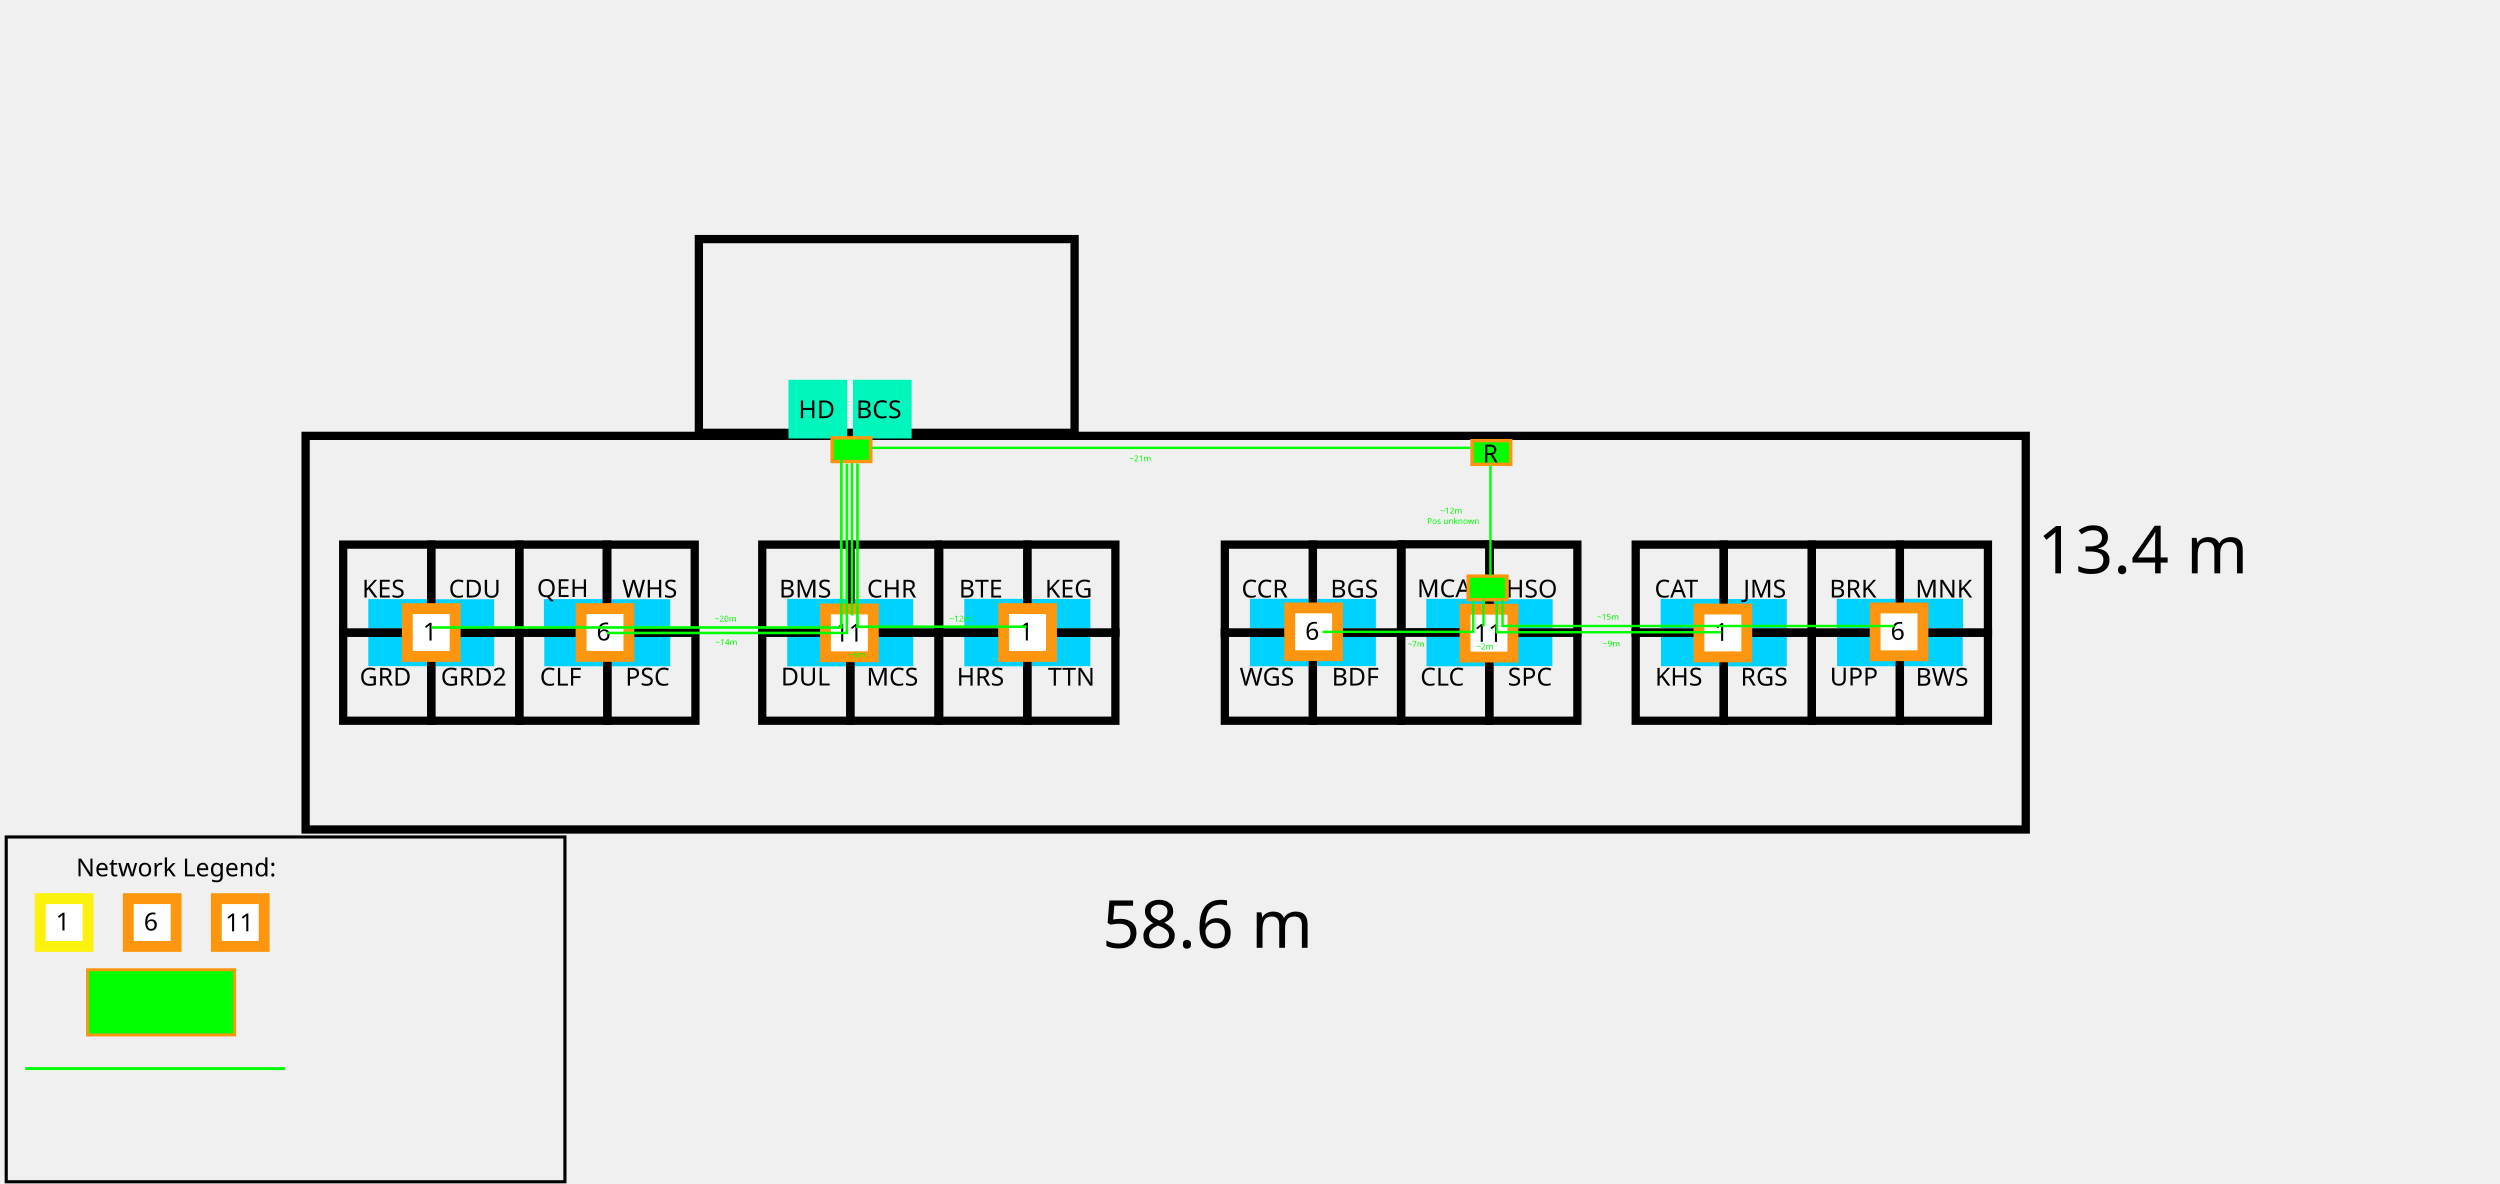
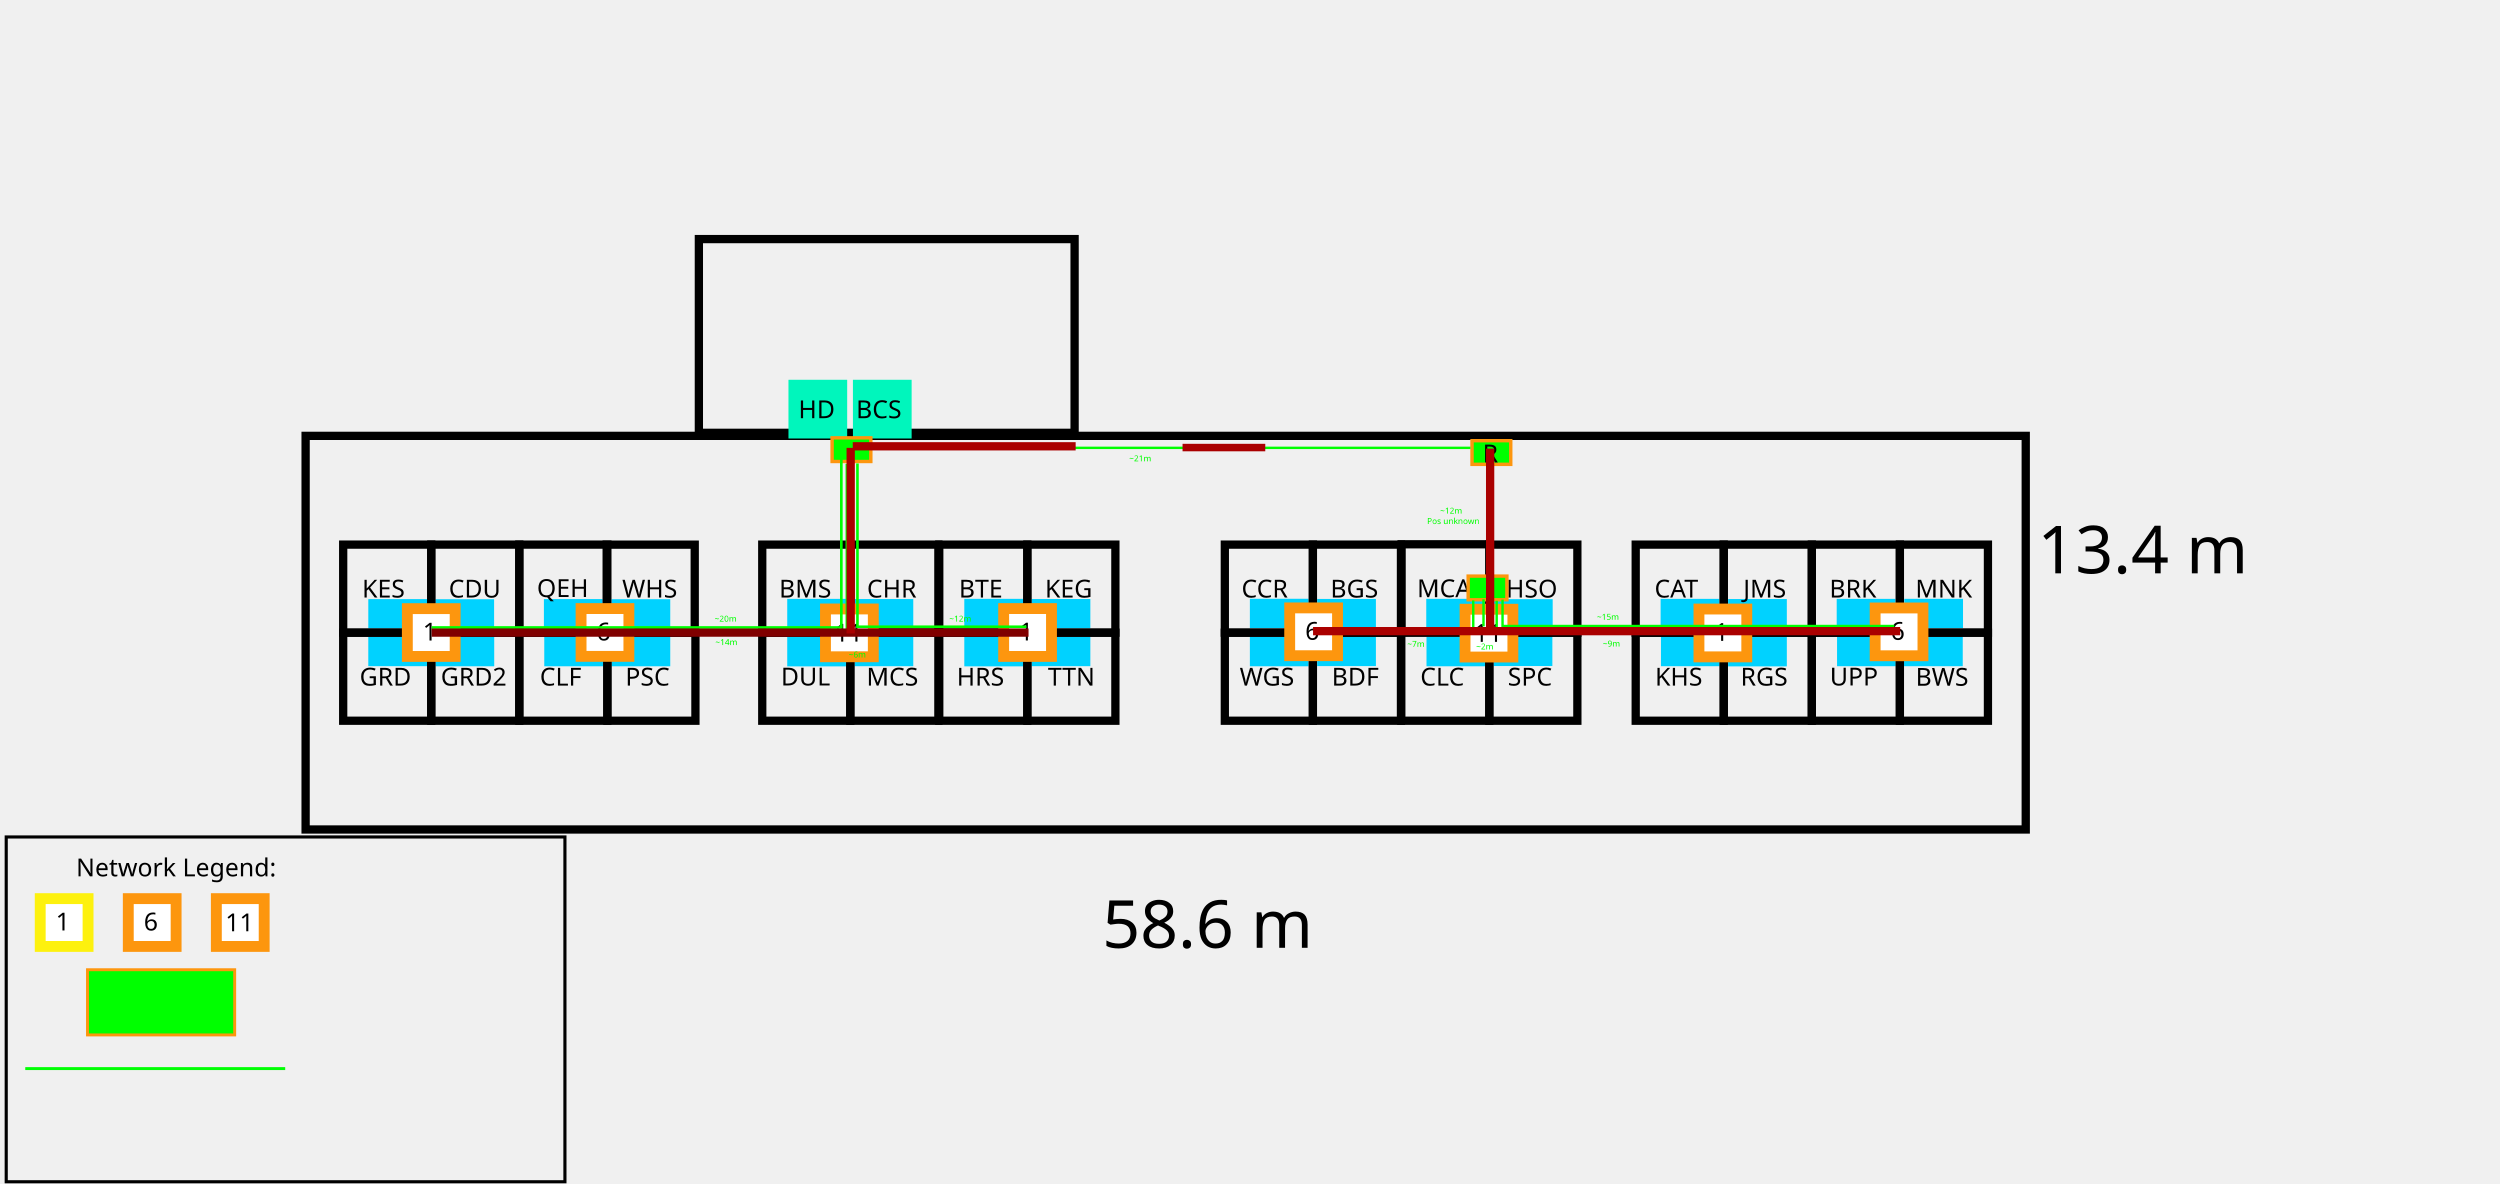
<svg xmlns="http://www.w3.org/2000/svg" width="301.777" height="142.874" id="svg5986" version="1.1">
  <defs id="defs3" />
  <g id="layer1" transform="translate(-91.68062,-328.3211)" style="display:inline">
    <rect style="fill:none;stroke:#000000;stroke-opacity:1" id="rect6027" width="207.638" height="47.516" x="128.571" y="380.934" />
    <rect y="357.181" x="176.042" height="23.386" width="45.354" id="rect5056" style="fill:none;stroke:#000000;stroke-opacity:1" />
    <rect y="374.165" x="186.857" height="7.087" width="7.087" id="rect5566" style="fill:#00f6bc;fill-opacity:1;stroke:none" />
    <text id="text5568" y="378.799" x="188.058" style="font-size:3px;font-style:normal;font-weight:normal;line-height:125%;letter-spacing:0px;word-spacing:0px;fill:#000000;fill-opacity:1;stroke:none;font-family:Sans" xml:space="preserve">
      <tspan y="378.799" x="188.058" id="tspan5570">HD</tspan>
    </text>
    <rect style="fill:#00f6bc;fill-opacity:1;stroke:none" id="rect5632" width="7.087" height="7.087" x="194.638" y="374.165" />
    <text id="text5634" y="378.799" x="195.019" style="font-size:3px;font-style:normal;font-weight:normal;line-height:125%;letter-spacing:0px;word-spacing:0px;fill:#000000;fill-opacity:1;stroke:none;font-family:Sans" xml:space="preserve">
      <tspan y="378.799" x="195.019" id="tspan5636">BCS</tspan>
    </text>
    <text id="text7021" y="397.531" x="337.623" style="font-size:3px;font-style:normal;font-weight:normal;line-height:125%;letter-spacing:0px;word-spacing:0px;fill:#000000;fill-opacity:1;stroke:none;font-family:Sans" xml:space="preserve">
      <tspan y="397.531" x="337.623" id="tspan7023" style="font-size:8px">13.4 m</tspan>
    </text>
    <text xml:space="preserve" style="font-size:3px;font-style:normal;font-weight:normal;line-height:125%;letter-spacing:0px;word-spacing:0px;fill:#000000;fill-opacity:1;stroke:none;font-family:Sans" x="224.739" y="442.735" id="text7025">
      <tspan style="font-size:8px" id="tspan7027" x="224.739" y="442.735">58.6 m</tspan>
    </text>
    <rect y="400.641" x="136.139" height="3.543" width="7.087" id="rect5678" style="fill:#00d2ff;fill-opacity:1;fill-rule:nonzero;stroke:none;display:inline" />
    <rect y="400.656" x="144.237" height="3.543" width="7.087" id="rect5678-7" style="fill:#00d2ff;fill-opacity:1;fill-rule:nonzero;stroke:none;display:inline" />
    <rect y="400.652" x="165.5" height="3.543" width="7.087" id="rect5678-8" style="fill:#00d2ff;fill-opacity:1;fill-rule:nonzero;stroke:none;display:inline" />
    <rect y="400.637" x="157.336" height="3.543" width="7.087" id="rect5678-4" style="fill:#00d2ff;fill-opacity:1;fill-rule:nonzero;stroke:none;display:inline" />
    <rect y="405.205" x="165.5" height="3.543" width="7.087" id="rect5678-19" style="fill:#00d2ff;fill-opacity:1;fill-rule:nonzero;stroke:none;display:inline" />
    <rect y="405.205" x="157.38" height="3.543" width="7.087" id="rect5678-77" style="fill:#00d2ff;fill-opacity:1;fill-rule:nonzero;stroke:none;display:inline" />
    <rect y="400.611" x="186.708" height="3.543" width="7.087" id="rect5678-5" style="fill:#00d2ff;fill-opacity:1;fill-rule:nonzero;stroke:none;display:inline" />
    <rect y="400.632" x="194.835" height="3.543" width="7.087" id="rect5678-18" style="fill:#00d2ff;fill-opacity:1;fill-rule:nonzero;stroke:none;display:inline" />
    <rect y="405.196" x="194.835" height="3.543" width="7.087" id="rect5678-10" style="fill:#00d2ff;fill-opacity:1;fill-rule:nonzero;stroke:none;display:inline" />
    <rect y="405.217" x="186.708" height="3.543" width="7.087" id="rect5678-0" style="fill:#00d2ff;fill-opacity:1;fill-rule:nonzero;stroke:none;display:inline" />
    <rect y="405.176" x="271.98" height="3.543" width="7.087" id="rect5678-6" style="fill:#00d2ff;fill-opacity:1;fill-rule:nonzero;stroke:none;display:inline" />
    <g id="g6934">
      <rect style="fill:#00d2ff;fill-opacity:1;fill-rule:nonzero;stroke:none;display:inline" id="rect5678-87" width="7.087" height="3.543" x="272.019" y="400.646" />
      <rect style="fill:#00d2ff;fill-opacity:1;fill-rule:nonzero;stroke:none;display:inline" id="rect5678-49" width="7.087" height="3.543" x="263.846" y="400.607" />
      <rect style="fill:#00d2ff;fill-opacity:1;fill-rule:nonzero;stroke:none;display:inline" id="rect5678-96" width="7.087" height="3.543" x="263.875" y="405.205" />
    </g>
    <rect y="400.632" x="300.283" height="3.543" width="7.087" id="rect5678-55" style="fill:#00d2ff;fill-opacity:1;fill-rule:nonzero;stroke:none;display:inline" />
    <rect y="400.611" x="292.135" height="3.543" width="7.087" id="rect5678-00" style="fill:#00d2ff;fill-opacity:1;fill-rule:nonzero;stroke:none;display:inline" />
    <rect y="405.217" x="300.283" height="3.543" width="7.087" id="rect5678-193" style="fill:#00d2ff;fill-opacity:1;fill-rule:nonzero;stroke:none;display:inline" />
    <rect y="405.196" x="292.176" height="3.543" width="7.087" id="rect5678-3" style="fill:#00d2ff;fill-opacity:1;fill-rule:nonzero;stroke:none;display:inline" />
    <rect y="400.607" x="321.551" height="3.543" width="7.087" id="rect5678-50" style="fill:#00d2ff;fill-opacity:1;fill-rule:nonzero;stroke:none;display:inline" />
    <rect y="405.196" x="321.518" height="3.543" width="7.087" id="rect5678-66" style="fill:#00d2ff;fill-opacity:1;fill-rule:nonzero;stroke:none;display:inline" />
    <rect y="400.611" x="313.391" height="3.543" width="7.087" id="rect5678-007" style="fill:#00d2ff;fill-opacity:1;fill-rule:nonzero;stroke:none;display:inline" />
    <rect y="405.196" x="313.433" height="3.543" width="7.087" id="rect5678-99" style="fill:#00d2ff;fill-opacity:1;fill-rule:nonzero;stroke:none;display:inline" />
    <rect y="76.872" x="44.456" height="3.543" width="7.087" id="rect5678-1" style="fill:#00d2ff;fill-opacity:1;fill-rule:nonzero;stroke:none;display:inline" transform="translate(91.68062,328.3211)" />
    <rect y="76.884" x="52.57" height="3.543" width="7.087" id="rect5678-9" style="fill:#00d2ff;fill-opacity:1;fill-rule:nonzero;stroke:none;display:inline" transform="translate(91.68062,328.3211)" />
    <rect y="400.608" x="208.082" height="3.543" width="7.087" id="rect5678-5-9" style="fill:#00d2ff;fill-opacity:1;fill-rule:nonzero;stroke:none;display:inline" />
    <rect y="400.629" x="216.21" height="3.543" width="7.087" id="rect5678-18-4" style="fill:#00d2ff;fill-opacity:1;fill-rule:nonzero;stroke:none;display:inline" />
    <rect y="405.193" x="216.21" height="3.543" width="7.087" id="rect5678-10-8" style="fill:#00d2ff;fill-opacity:1;fill-rule:nonzero;stroke:none;display:inline" />
    <rect y="405.214" x="208.082" height="3.543" width="7.087" id="rect5678-0-8" style="fill:#00d2ff;fill-opacity:1;fill-rule:nonzero;stroke:none;display:inline" />
  </g>
  <g id="layer3" style="display:none">
    <rect transform="translate(-91.68062,-328.3211)" style="fill:#0000ff;fill-opacity:1;stroke:none" id="rect6645" width="7.087" height="1.063" x="176.125" y="404.16" />
    <text transform="translate(-91.68062,-328.3211)" xml:space="preserve" style="font-size:3px;font-style:normal;font-weight:normal;line-height:125%;letter-spacing:0px;word-spacing:0px;fill:#0000ff;fill-opacity:1;stroke:none;font-family:Sans" x="177.155" y="403.087" id="text6969">
      <tspan id="tspan6971" x="177.155" y="403.087">2m</tspan>
    </text>
    <text transform="translate(-91.68062,-328.3211)" xml:space="preserve" style="font-size:3px;font-style:normal;font-weight:normal;line-height:125%;letter-spacing:0px;word-spacing:0px;fill:#0000ff;fill-opacity:1;stroke:none;font-family:Sans" x="156.7" y="387.934" id="text6985">
      <tspan id="tspan6987" x="156.7" y="387.934">3.4m</tspan>
    </text>
    <text transform="translate(-91.68062,-328.3211)" id="text6997" y="423.29" x="156.195" style="font-size:3px;font-style:normal;font-weight:normal;line-height:125%;letter-spacing:0px;word-spacing:0px;fill:#0000ff;fill-opacity:1;stroke:none;font-family:Sans" xml:space="preserve">
      <tspan y="423.29" x="156.195" id="tspan6999">3.4m</tspan>
    </text>
    <rect transform="translate(-91.68062,-328.3211)" y="381.363" x="153.835" height="12.208" width="1.063" id="rect6879" style="fill:#0000ff;fill-opacity:1;fill-rule:nonzero;stroke:none" />
    <rect transform="translate(-91.68062,-328.3211)" style="fill:#0000ff;fill-opacity:1;fill-rule:nonzero;stroke:none" id="rect6881" width="1.063" height="12.208" x="153.835" y="415.821" />
    <rect transform="translate(-91.68062,-328.3211)" style="fill:#0000ff;fill-opacity:1;fill-rule:nonzero;stroke:none" id="rect6851" width="3.543" height="1.063" x="129.064" y="404.16" />
    <text transform="translate(-91.68062,-328.3211)" id="text6981" y="406.117" x="119.829" style="font-size:3px;font-style:normal;font-weight:normal;line-height:125%;letter-spacing:0px;word-spacing:0px;fill:#0000ff;fill-opacity:1;stroke:none;font-family:Sans" xml:space="preserve">
      <tspan y="406.117" x="119.829" id="tspan6983">0.5m</tspan>
    </text>
    <rect transform="translate(-91.68062,-328.3211)" y="415.947" x="204.421" height="12.208" width="1.063" id="rect6959" style="fill:#0000ff;fill-opacity:1;fill-rule:nonzero;stroke:none" />
    <text transform="translate(-91.68062,-328.3211)" xml:space="preserve" style="font-size:3px;font-style:normal;font-weight:normal;line-height:125%;letter-spacing:0px;word-spacing:0px;fill:#0000ff;fill-opacity:1;stroke:none;font-family:Sans" x="207.713" y="421.522" id="text6993">
      <tspan id="tspan6995" x="207.713" y="421.522">3.4m</tspan>
    </text>
    <rect transform="translate(-91.68062,-328.3211)" style="fill:#0000ff;fill-opacity:1;fill-rule:nonzero;stroke:none" id="rect6957" width="1.063" height="12.208" x="204.421" y="381.489" />
    <text transform="translate(-91.68062,-328.3211)" id="text6989" y="388.692" x="208.723" style="font-size:3px;font-style:normal;font-weight:normal;line-height:125%;letter-spacing:0px;word-spacing:0px;fill:#0000ff;fill-opacity:1;stroke:none;font-family:Sans" xml:space="preserve">
      <tspan y="388.692" x="208.723" id="tspan6991">3.4m</tspan>
    </text>
    <text transform="translate(-91.68062,-328.3211)" id="text7013" y="421.522" x="264.281" style="font-size:3px;font-style:normal;font-weight:normal;line-height:125%;letter-spacing:0px;word-spacing:0px;fill:#0000ff;fill-opacity:1;stroke:none;font-family:Sans" xml:space="preserve">
      <tspan y="421.522" x="264.281" id="tspan7015">3.4m</tspan>
    </text>
    <rect transform="translate(-91.68062,-328.3211)" y="415.821" x="260.295" height="12.208" width="1.063" id="rect6963" style="fill:#0000ff;fill-opacity:1;fill-rule:nonzero;stroke:none" />
    <text transform="translate(-91.68062,-328.3211)" xml:space="preserve" style="font-size:3px;font-style:normal;font-weight:normal;line-height:125%;letter-spacing:0px;word-spacing:0px;fill:#0000ff;fill-opacity:1;stroke:none;font-family:Sans" x="262.261" y="388.439" id="text7001">
      <tspan id="tspan7003" x="262.261" y="388.439">3.4m</tspan>
    </text>
    <rect transform="translate(-91.68062,-328.3211)" style="fill:#0000ff;fill-opacity:1;fill-rule:nonzero;stroke:none" id="rect6961" width="1.063" height="12.208" x="260.295" y="381.363" />
    <text transform="translate(-91.68062,-328.3211)" id="text6973" y="402.582" x="283.474" style="font-size:3px;font-style:normal;font-weight:normal;line-height:125%;letter-spacing:0px;word-spacing:0px;fill:#0000ff;fill-opacity:1;stroke:none;font-family:Sans" xml:space="preserve">
      <tspan y="402.582" x="283.474" id="tspan6975">2m</tspan>
    </text>
    <rect transform="translate(-91.68062,-328.3211)" y="404.16" x="282.585" height="1.063" width="7.087" id="rect6713" style="fill:#0000ff;fill-opacity:1;stroke:none" />
    <text transform="translate(-91.68062,-328.3211)" xml:space="preserve" style="font-size:3px;font-style:normal;font-weight:normal;line-height:125%;letter-spacing:0px;word-spacing:0px;fill:#0000ff;fill-opacity:1;stroke:none;font-family:Sans" x="313.526" y="422.027" id="text7009">
      <tspan id="tspan7011" x="313.526" y="422.027">3.4m</tspan>
    </text>
    <rect transform="translate(-91.68062,-328.3211)" style="fill:#0000ff;fill-opacity:1;fill-rule:nonzero;stroke:none" id="rect6967" width="1.063" height="12.208" x="309.855" y="415.821" />
    <rect transform="translate(-91.68062,-328.3211)" y="381.363" x="309.855" height="12.208" width="1.063" id="rect6965" style="fill:#0000ff;fill-opacity:1;fill-rule:nonzero;stroke:none" />
    <text transform="translate(-91.68062,-328.3211)" id="text7005" y="387.934" x="313.021" style="font-size:3px;font-style:normal;font-weight:normal;line-height:125%;letter-spacing:0px;word-spacing:0px;fill:#0000ff;fill-opacity:1;stroke:none;font-family:Sans" xml:space="preserve">
      <tspan y="387.934" x="313.021" id="tspan7007">3.4m</tspan>
    </text>
    <rect transform="translate(-91.68062,-328.3211)" y="404.16" x="332.146" height="1.063" width="3.543" id="rect6906" style="fill:#0000ff;fill-opacity:1;fill-rule:nonzero;stroke:none" />
    <text transform="translate(-91.68062,-328.3211)" xml:space="preserve" style="font-size:3px;font-style:normal;font-weight:normal;line-height:125%;letter-spacing:0px;word-spacing:0px;fill:#0000ff;fill-opacity:1;stroke:none;font-family:Sans" x="338.022" y="405.865" id="text6977">
      <tspan id="tspan6979" x="338.022" y="405.865">0.5m</tspan>
    </text>
  </g>
  <g id="layer2" style="display:inline">
    <rect transform="translate(-91.68062,-328.3211)" y="394.067" x="164.912" height="10.63" width="10.63" id="rect6707" style="fill:none;stroke:#000000;stroke-width:0.999;stroke-linecap:butt;stroke-miterlimit:4;stroke-opacity:1;stroke-dasharray:none" />
    <rect style="fill:none;stroke:#000000;stroke-width:0.999;stroke-linecap:butt;stroke-miterlimit:4;stroke-opacity:1;stroke-dasharray:none" id="rect6641" width="10.63" height="10.63" x="154.366" y="394.062" transform="translate(-91.68062,-328.3211)" />
    <rect transform="translate(-91.68062,-328.3211)" style="fill:none;stroke:#000000;stroke-width:0.999;stroke-linecap:butt;stroke-miterlimit:4;stroke-opacity:1;stroke-dasharray:none" id="rect6635" width="10.63" height="10.63" x="164.996" y="404.691" />
    <rect transform="translate(-91.68062,-328.3211)" y="404.691" x="154.366" height="10.63" width="10.63" id="rect6633" style="fill:none;stroke:#000000;stroke-width:0.999;stroke-linecap:butt;stroke-miterlimit:4;stroke-opacity:1;stroke-dasharray:none" />
    <text xml:space="preserve" style="font-size:3px;font-style:normal;font-weight:normal;line-height:125%;letter-spacing:0px;word-spacing:0px;fill:#000000;fill-opacity:1;stroke:none;font-family:Sans" x="64.806" y="72.065" id="text6739">
      <tspan id="tspan6741" x="64.806" y="72.065">QEH</tspan>
    </text>
    <text xml:space="preserve" style="font-size:3px;font-style:normal;font-weight:normal;line-height:125%;letter-spacing:0px;word-spacing:0px;fill:#000000;fill-opacity:1;stroke:none;font-family:Sans" x="65.159" y="82.759" id="text6755">
      <tspan id="tspan6757" x="65.159" y="82.759">CLF</tspan>
    </text>
    <text xml:space="preserve" style="font-size:3px;font-style:normal;font-weight:normal;line-height:125%;letter-spacing:0px;word-spacing:0px;fill:#000000;fill-opacity:1;stroke:none;font-family:Sans" x="75.486" y="82.759" id="text6759">
      <tspan id="tspan6761" x="75.486" y="82.759">PSC</tspan>
    </text>
    <text xml:space="preserve" style="font-size:3px;font-style:normal;font-weight:normal;line-height:125%;letter-spacing:0px;word-spacing:0px;fill:#000000;fill-opacity:1;stroke:none;font-family:Sans" x="75.107" y="72.134" id="text6795">
      <tspan id="tspan6797" x="75.107" y="72.134">WHS</tspan>
    </text>
    <rect transform="translate(-91.68062,-328.3211)" style="fill:none;stroke:#000000;stroke-width:0.999;stroke-linecap:butt;stroke-miterlimit:4;stroke-opacity:1;stroke-dasharray:none" id="rect6639" width="10.63" height="10.63" x="143.736" y="394.062" />
    <rect transform="translate(-91.68062,-328.3211)" y="404.691" x="143.736" height="10.63" width="10.63" id="rect6631" style="fill:none;stroke:#000000;stroke-width:0.999;stroke-linecap:butt;stroke-miterlimit:4;stroke-opacity:1;stroke-dasharray:none" />
    <text xml:space="preserve" style="font-size:3px;font-style:normal;font-weight:normal;line-height:125%;letter-spacing:0px;word-spacing:0px;fill:#000000;fill-opacity:1;stroke:none;font-family:Sans" x="53.202" y="82.759" id="text6751">
      <tspan id="tspan6753" x="53.202" y="82.759">GRD2</tspan>
    </text>
    <text xml:space="preserve" style="font-size:3px;font-style:normal;font-weight:normal;line-height:125%;letter-spacing:0px;word-spacing:0px;fill:#000000;fill-opacity:1;stroke:none;font-family:Sans" x="54.166" y="72.129" id="text6735">
      <tspan id="tspan6737" x="54.166" y="72.129">CDU</tspan>
    </text>
    <rect transform="translate(-91.68062,-328.3211)" y="394.062" x="133.107" height="10.63" width="10.63" id="rect6637" style="fill:none;stroke:#000000;stroke-width:0.999;stroke-linecap:butt;stroke-miterlimit:4;stroke-opacity:1;stroke-dasharray:none" />
    <text xml:space="preserve" style="font-size:3px;font-style:normal;font-weight:normal;line-height:125%;letter-spacing:0px;word-spacing:0px;fill:#000000;fill-opacity:1;stroke:none;font-family:Sans" x="43.408" y="82.759" id="text6747">
      <tspan id="tspan6749" x="43.408" y="82.759">GRD</tspan>
    </text>
    <rect transform="translate(-91.68062,-328.3211)" style="fill:none;stroke:#000000;stroke-width:0.999;stroke-linecap:butt;stroke-miterlimit:4;stroke-opacity:1;stroke-dasharray:none" id="rect6629" width="10.63" height="10.63" x="133.107" y="404.691" />
    <text xml:space="preserve" style="font-size:8px;font-style:normal;font-weight:normal;line-height:125%;letter-spacing:0px;word-spacing:0px;fill:#000000;fill-opacity:1;stroke:none;font-family:Sans" x="43.705" y="72.129" id="text6731">
      <tspan id="tspan6733" x="43.705" y="72.129" style="font-size:3px">KES</tspan>
    </text>
    <rect y="65.741" x="102.642" height="10.63" width="10.63" id="rect6657" style="fill:none;stroke:#000000;stroke-width:0.999;stroke-linecap:butt;stroke-miterlimit:4;stroke-opacity:1;stroke-dasharray:none" />
    <rect style="fill:none;stroke:#000000;stroke-width:0.999;stroke-linecap:butt;stroke-miterlimit:4;stroke-opacity:1;stroke-dasharray:none" id="rect6655" width="10.63" height="10.63" x="92.012" y="65.741" />
    <rect style="fill:none;stroke:#000000;stroke-width:0.999;stroke-linecap:butt;stroke-miterlimit:4;stroke-opacity:1;stroke-dasharray:none" id="rect6649" width="10.63" height="10.63" x="102.642" y="76.37" />
    <rect y="76.37" x="92.012" height="10.63" width="10.63" id="rect6647" style="fill:none;stroke:#000000;stroke-width:0.999;stroke-linecap:butt;stroke-miterlimit:4;stroke-opacity:1;stroke-dasharray:none" />
    <text xml:space="preserve" style="font-size:3px;font-style:normal;font-weight:normal;line-height:125%;letter-spacing:0px;word-spacing:0px;fill:#000000;fill-opacity:1;stroke:none;font-family:Sans" x="94.042" y="72.129" id="text6763">
      <tspan id="tspan6765" x="94.042" y="72.129">BMS</tspan>
    </text>
    <text xml:space="preserve" style="font-size:3px;font-style:normal;font-weight:normal;line-height:125%;letter-spacing:0px;word-spacing:0px;fill:#000000;fill-opacity:1;stroke:none;font-family:Sans" x="104.65" y="72.129" id="text6767">
      <tspan id="tspan6769" x="104.65" y="72.129">CHR</tspan>
    </text>
    <text xml:space="preserve" style="font-size:3px;font-style:normal;font-weight:normal;line-height:125%;letter-spacing:0px;word-spacing:0px;fill:#000000;fill-opacity:1;stroke:none;font-family:Sans" x="94.263" y="82.741" id="text6775">
      <tspan id="tspan6777" x="94.263" y="82.741">DUL</tspan>
    </text>
    <text xml:space="preserve" style="font-size:3px;font-style:normal;font-weight:normal;line-height:125%;letter-spacing:0px;word-spacing:0px;fill:#000000;fill-opacity:1;stroke:none;font-family:Sans" x="104.588" y="82.759" id="text6779">
      <tspan id="tspan6781" x="104.588" y="82.759">MCS</tspan>
    </text>
    <rect style="fill:none;stroke:#000000;stroke-width:0.999;stroke-linecap:butt;stroke-miterlimit:4;stroke-opacity:1;stroke-dasharray:none" id="rect6699" width="10.63" height="10.63" x="169.185" y="65.701" />
    <rect style="fill:none;stroke:#000000;stroke-width:0.999;stroke-linecap:butt;stroke-miterlimit:4;stroke-opacity:1;stroke-dasharray:none" id="rect6701" width="10.63" height="10.63" x="169.146" y="76.37" />
    <rect y="76.37" x="179.775" height="10.63" width="10.63" id="rect6703" style="fill:none;stroke:#000000;stroke-width:0.999;stroke-linecap:butt;stroke-miterlimit:4;stroke-opacity:1;stroke-dasharray:none" />
    <rect style="fill:none;stroke:#000000;stroke-width:0.999;stroke-linecap:butt;stroke-miterlimit:4;stroke-opacity:1;stroke-dasharray:none" id="rect6711" width="10.63" height="10.63" x="179.775" y="65.741" />
    <text xml:space="preserve" style="font-size:3px;font-style:normal;font-weight:normal;line-height:125%;letter-spacing:0px;word-spacing:0px;fill:#000000;fill-opacity:1;stroke:none;font-family:Sans" x="181.785" y="72.13" id="text6803">
      <tspan id="tspan6805" x="181.785" y="72.13">HSO</tspan>
    </text>
    <text xml:space="preserve" style="font-size:3px;font-style:normal;font-weight:normal;line-height:125%;letter-spacing:0px;word-spacing:0px;fill:#000000;fill-opacity:1;stroke:none;font-family:Sans" x="171.051" y="72.089" id="text6807">
      <tspan id="tspan6809" x="171.051" y="72.089">MCA</tspan>
    </text>
    <text xml:space="preserve" style="font-size:3px;font-style:normal;font-weight:normal;line-height:125%;letter-spacing:0px;word-spacing:0px;fill:#000000;fill-opacity:1;stroke:none;font-family:Sans" x="171.443" y="82.759" id="text6811">
      <tspan id="tspan6813" x="171.443" y="82.759">CLC</tspan>
    </text>
    <text xml:space="preserve" style="font-size:3px;font-style:normal;font-weight:normal;line-height:125%;letter-spacing:0px;word-spacing:0px;fill:#000000;fill-opacity:1;stroke:none;font-family:Sans" x="181.995" y="82.759" id="text6815">
      <tspan id="tspan6817" x="181.995" y="82.759">SPC</tspan>
    </text>
    <rect style="fill:none;stroke:#000000;stroke-width:0.999;stroke-linecap:butt;stroke-miterlimit:4;stroke-opacity:1;stroke-dasharray:none" id="rect6715" width="10.63" height="10.63" x="197.447" y="76.37" />
    <rect y="76.37" x="208.076" height="10.63" width="10.63" id="rect6717" style="fill:none;stroke:#000000;stroke-width:0.999;stroke-linecap:butt;stroke-miterlimit:4;stroke-opacity:1;stroke-dasharray:none" />
    <rect y="76.37" x="218.706" height="10.63" width="10.63" id="rect6719" style="fill:none;stroke:#000000;stroke-width:0.999;stroke-linecap:butt;stroke-miterlimit:4;stroke-opacity:1;stroke-dasharray:none" />
    <rect style="fill:none;stroke:#000000;stroke-width:0.999;stroke-linecap:butt;stroke-miterlimit:4;stroke-opacity:1;stroke-dasharray:none" id="rect6721" width="10.63" height="10.63" x="229.336" y="76.37" />
    <rect y="65.741" x="197.447" height="10.63" width="10.63" id="rect6723" style="fill:none;stroke:#000000;stroke-width:0.999;stroke-linecap:butt;stroke-miterlimit:4;stroke-opacity:1;stroke-dasharray:none" />
    <rect style="fill:none;stroke:#000000;stroke-width:0.999;stroke-linecap:butt;stroke-miterlimit:4;stroke-opacity:1;stroke-dasharray:none" id="rect6725" width="10.63" height="10.63" x="208.076" y="65.741" />
    <rect style="fill:none;stroke:#000000;stroke-width:0.999;stroke-linecap:butt;stroke-miterlimit:4;stroke-opacity:1;stroke-dasharray:none" id="rect6727" width="10.63" height="10.63" x="218.706" y="65.741" />
    <rect y="65.741" x="229.336" height="10.63" width="10.63" id="rect6729" style="fill:none;stroke:#000000;stroke-width:0.999;stroke-linecap:butt;stroke-miterlimit:4;stroke-opacity:1;stroke-dasharray:none" />
    <text xml:space="preserve" style="font-size:3px;font-style:normal;font-weight:normal;line-height:125%;letter-spacing:0px;word-spacing:0px;fill:#000000;fill-opacity:1;stroke:none;font-family:Sans" x="199.715" y="72.129" id="text6819">
      <tspan id="tspan6821" x="199.715" y="72.129">CAT</tspan>
    </text>
    <text xml:space="preserve" style="font-size:3px;font-style:normal;font-weight:normal;line-height:125%;letter-spacing:0px;word-spacing:0px;fill:#000000;fill-opacity:1;stroke:none;font-family:Sans" x="210.428" y="72.129" id="text6823">
      <tspan id="tspan6825" x="210.428" y="72.129">JMS</tspan>
    </text>
    <text xml:space="preserve" style="font-size:3px;font-style:normal;font-weight:normal;line-height:125%;letter-spacing:0px;word-spacing:0px;fill:#000000;fill-opacity:1;stroke:none;font-family:Sans" x="220.828" y="72.129" id="text6827">
      <tspan id="tspan6829" x="220.828" y="72.129">BRK</tspan>
    </text>
    <text xml:space="preserve" style="font-size:3px;font-style:normal;font-weight:normal;line-height:125%;letter-spacing:0px;word-spacing:0px;fill:#000000;fill-opacity:1;stroke:none;font-family:Sans" x="231.207" y="72.129" id="text6831">
      <tspan id="tspan6833" x="231.207" y="72.129">MNK</tspan>
    </text>
    <text xml:space="preserve" style="font-size:3px;font-style:normal;font-weight:normal;line-height:125%;letter-spacing:0px;word-spacing:0px;fill:#000000;fill-opacity:1;stroke:none;font-family:Sans" x="199.779" y="82.759" id="text6835">
      <tspan id="tspan6837" x="199.779" y="82.759">KHS</tspan>
    </text>
    <text xml:space="preserve" style="font-size:3px;font-style:normal;font-weight:normal;line-height:125%;letter-spacing:0px;word-spacing:0px;fill:#000000;fill-opacity:1;stroke:none;font-family:Sans" x="210.101" y="82.759" id="text6839">
      <tspan id="tspan6841" x="210.101" y="82.759">RGS</tspan>
    </text>
    <text xml:space="preserve" style="font-size:3px;font-style:normal;font-weight:normal;line-height:125%;letter-spacing:0px;word-spacing:0px;fill:#000000;fill-opacity:1;stroke:none;font-family:Sans" x="220.882" y="82.741" id="text6843">
      <tspan id="tspan6845" x="220.882" y="82.741">UPP</tspan>
    </text>
    <text xml:space="preserve" style="font-size:3px;font-style:normal;font-weight:normal;line-height:125%;letter-spacing:0px;word-spacing:0px;fill:#000000;fill-opacity:1;stroke:none;font-family:Sans" x="231.233" y="82.776" id="text6847">
      <tspan id="tspan6849" x="231.233" y="82.776">BWS</tspan>
    </text>
    <rect y="65.741" x="124.009" height="10.63" width="10.63" id="rect6657-1" style="fill:none;stroke:#000000;stroke-width:0.999;stroke-linecap:butt;stroke-miterlimit:4;stroke-opacity:1;stroke-dasharray:none;display:inline" />
    <rect style="fill:none;stroke:#000000;stroke-width:0.999;stroke-linecap:butt;stroke-miterlimit:4;stroke-opacity:1;stroke-dasharray:none;display:inline" id="rect6655-7" width="10.63" height="10.63" x="113.379" y="65.741" />
    <rect style="fill:none;stroke:#000000;stroke-width:0.999;stroke-linecap:butt;stroke-miterlimit:4;stroke-opacity:1;stroke-dasharray:none;display:inline" id="rect6649-4" width="10.63" height="10.63" x="124.009" y="76.37" />
    <rect y="76.37" x="113.379" height="10.63" width="10.63" id="rect6647-0" style="fill:none;stroke:#000000;stroke-width:0.999;stroke-linecap:butt;stroke-miterlimit:4;stroke-opacity:1;stroke-dasharray:none;display:inline" />
    <g id="g6928" transform="translate(1.104854,0.1128823)">
      <rect style="fill:#00d2ff;fill-opacity:1;fill-rule:nonzero;stroke:none;display:inline" id="rect5678-5-9-2" width="7.087" height="3.543" x="149.768" y="72.166" />
      <rect style="fill:#00d2ff;fill-opacity:1;fill-rule:nonzero;stroke:none;display:inline" id="rect5678-18-4-4" width="7.087" height="3.543" x="157.895" y="72.186" />
      <rect style="fill:#00d2ff;fill-opacity:1;fill-rule:nonzero;stroke:none;display:inline" id="rect5678-10-8-5" width="7.087" height="3.543" x="157.895" y="76.75" />
      <rect style="fill:#00d2ff;fill-opacity:1;fill-rule:nonzero;stroke:none;display:inline" id="rect5678-0-8-5" width="7.087" height="3.543" x="149.768" y="76.771" />
    </g>
    <rect y="65.741" x="158.48" height="10.63" width="10.63" id="rect6657-1-7" style="fill:none;stroke:#000000;stroke-width:0.999;stroke-linecap:butt;stroke-miterlimit:4;stroke-opacity:1;stroke-dasharray:none;display:inline" />
    <rect style="fill:none;stroke:#000000;stroke-width:0.999;stroke-linecap:butt;stroke-miterlimit:4;stroke-opacity:1;stroke-dasharray:none;display:inline" id="rect6655-7-1" width="10.63" height="10.63" x="147.85" y="65.741" />
    <rect style="fill:none;stroke:#000000;stroke-width:0.999;stroke-linecap:butt;stroke-miterlimit:4;stroke-opacity:1;stroke-dasharray:none;display:inline" id="rect6649-4-1" width="10.63" height="10.63" x="158.48" y="76.37" />
    <rect y="76.37" x="147.85" height="10.63" width="10.63" id="rect6647-0-5" style="fill:none;stroke:#000000;stroke-width:0.999;stroke-linecap:butt;stroke-miterlimit:4;stroke-opacity:1;stroke-dasharray:none;display:inline" />
    <text xml:space="preserve" style="font-size:3px;font-style:normal;font-weight:normal;line-height:125%;letter-spacing:0px;word-spacing:0px;fill:#000000;fill-opacity:1;stroke:none;display:inline;font-family:Sans" x="115.745" y="72.129" id="text6767-2">
      <tspan id="tspan6769-7" x="115.745" y="72.129">BTE</tspan>
    </text>
    <text xml:space="preserve" style="font-size:3px;font-style:normal;font-weight:normal;line-height:125%;letter-spacing:0px;word-spacing:0px;fill:#000000;fill-opacity:1;stroke:none;display:inline;font-family:Sans" x="126.137" y="72.129" id="text6767-6">
      <tspan id="tspan6769-1" x="126.137" y="72.129">KEG</tspan>
    </text>
    <text xml:space="preserve" style="font-size:3px;font-style:normal;font-weight:normal;line-height:125%;letter-spacing:0px;word-spacing:0px;fill:#000000;fill-opacity:1;stroke:none;display:inline;font-family:Sans" x="115.484" y="82.759" id="text6767-4">
      <tspan id="tspan6769-2" x="115.484" y="82.759">HRS</tspan>
    </text>
    <text xml:space="preserve" style="font-size:3px;font-style:normal;font-weight:normal;line-height:125%;letter-spacing:0px;word-spacing:0px;fill:#000000;fill-opacity:1;stroke:none;display:inline;font-family:Sans" x="126.494" y="82.759" id="text6767-3">
      <tspan id="tspan6769-22" x="126.494" y="82.759">TTN</tspan>
    </text>
    <text xml:space="preserve" style="font-size:3px;font-style:normal;font-weight:normal;line-height:125%;letter-spacing:0px;word-spacing:0px;fill:#000000;fill-opacity:1;stroke:none;display:inline;font-family:Sans" x="149.858" y="72.129" id="text6767-1">
      <tspan id="tspan6769-6" x="149.858" y="72.129">CCR</tspan>
    </text>
    <text xml:space="preserve" style="font-size:3px;font-style:normal;font-weight:normal;line-height:125%;letter-spacing:0px;word-spacing:0px;fill:#000000;fill-opacity:1;stroke:none;display:inline;font-family:Sans" x="160.595" y="72.129" id="text6767-8">
      <tspan id="tspan6769-5" x="160.595" y="72.129">BGS</tspan>
    </text>
    <text xml:space="preserve" style="font-size:3px;font-style:normal;font-weight:normal;line-height:125%;letter-spacing:0px;word-spacing:0px;fill:#000000;fill-opacity:1;stroke:none;display:inline;font-family:Sans" x="149.644" y="82.759" id="text6767-7">
      <tspan id="tspan6769-61" x="149.644" y="82.759">WGS</tspan>
    </text>
    <text xml:space="preserve" style="font-size:3px;font-style:normal;font-weight:normal;line-height:125%;letter-spacing:0px;word-spacing:0px;fill:#000000;fill-opacity:1;stroke:none;display:inline;font-family:Sans" x="160.751" y="82.759" id="text6767-89">
      <tspan id="tspan6769-27" x="160.751" y="82.759">BDF</tspan>
    </text>
    <rect style="fill:#ffffff;fill-opacity:1;stroke:#fd960e;stroke-width:1.313;stroke-linecap:round;stroke-linejoin:miter;stroke-miterlimit:4;stroke-opacity:1;stroke-dasharray:none;stroke-dashoffset:0;display:inline" id="rect3975-0-5-0" width="5.773" height="5.773" x="205.082" y="73.518" />
    <text xml:space="preserve" style="font-size:3px;font-style:normal;font-weight:normal;line-height:125%;letter-spacing:0px;word-spacing:0px;fill:#000000;fill-opacity:1;stroke:none;display:inline;font-family:Sans" x="206.947" y="77.365" id="text3993-7-0-8">
      <tspan id="tspan3995-3-4-7" x="206.947" y="77.365">1</tspan>
    </text>
    <rect style="fill:#ffffff;fill-opacity:1;stroke:#fd960e;stroke-width:1.313;stroke-linecap:round;stroke-linejoin:miter;stroke-miterlimit:4;stroke-opacity:1;stroke-dasharray:none;stroke-dashoffset:0;display:inline" id="rect3975-6-0" width="5.773" height="5.773" x="226.349" y="73.387" />
    <text xml:space="preserve" style="font-size:3px;font-style:normal;font-weight:normal;line-height:125%;letter-spacing:0px;word-spacing:0px;fill:#000000;fill-opacity:1;stroke:none;display:inline;font-family:Sans" x="228.213" y="77.233" id="text3993-2-0">
      <tspan id="tspan3995-4-2" x="228.213" y="77.233">6</tspan>
    </text>
  </g>
  <g id="layer4" style="display:inline">
    <rect style="fill:#00ff00;stroke:#fd960e;stroke-width:0.413;stroke-linecap:round;stroke-linejoin:miter;stroke-miterlimit:4;stroke-opacity:1;stroke-dasharray:none;stroke-dashoffset:0;display:inline" id="rect4239" width="4.674" height="2.853" x="177.689" y="53.196" />
    <rect style="fill:#ffffff;fill-opacity:1;stroke:#fd960e;stroke-width:1.313;stroke-linecap:round;stroke-linejoin:miter;stroke-miterlimit:4;stroke-opacity:1;stroke-dasharray:none;stroke-dashoffset:0;display:inline" id="rect3975-6" width="5.773" height="5.773" x="155.68" y="73.378" />
    <text xml:space="preserve" style="font-size:3px;font-style:normal;font-weight:normal;line-height:125%;letter-spacing:0px;word-spacing:0px;fill:#000000;fill-opacity:1;stroke:none;display:inline;font-family:Sans" x="157.544" y="77.225" id="text3993-2">
      <tspan id="tspan3995-4" x="157.544" y="77.225">6</tspan>
    </text>
    <rect style="fill:#ffffff;fill-opacity:1;stroke:#fd960e;stroke-width:1.313;stroke-linecap:round;stroke-linejoin:miter;stroke-miterlimit:4;stroke-opacity:1;stroke-dasharray:none;stroke-dashoffset:0;display:inline" id="rect3975-0-5" width="5.773" height="5.773" x="121.153" y="73.463" />
    <text xml:space="preserve" style="font-size:3px;font-style:normal;font-weight:normal;line-height:125%;letter-spacing:0px;word-spacing:0px;fill:#000000;fill-opacity:1;stroke:none;display:inline;font-family:Sans" x="123.017" y="77.309" id="text3993-7-0">
      <tspan id="tspan3995-3-4" x="123.017" y="77.309">1</tspan>
    </text>
    <rect style="fill:#ffffff;fill-opacity:1;stroke:#fd960e;stroke-width:1.313;stroke-linecap:round;stroke-linejoin:miter;stroke-miterlimit:4;stroke-opacity:1;stroke-dasharray:none;stroke-dashoffset:0;display:inline" id="rect3975-7-6" width="5.773" height="5.773" x="176.847" y="73.541" />
    <text xml:space="preserve" style="font-size:3px;font-style:normal;font-weight:normal;line-height:125%;letter-spacing:0px;word-spacing:0px;fill:#000000;fill-opacity:1;stroke:none;display:inline;font-family:Sans" x="177.93" y="77.481" id="text3993-6-2">
      <tspan id="tspan3995-9-1" x="177.93" y="77.481">11</tspan>
    </text>
    <rect transform="translate(-91.68062,-328.3211)" style="fill:#ffffff;fill-opacity:1;stroke:#fd960e;stroke-width:1.313;stroke-linecap:round;stroke-linejoin:miter;stroke-miterlimit:4;stroke-opacity:1;stroke-dasharray:none;stroke-dashoffset:0;display:inline" id="rect3975-7-7" width="5.773" height="5.773" x="191.324" y="401.83" />
    <text transform="translate(-91.68062,-328.3211)" xml:space="preserve" style="font-size:3px;font-style:normal;font-weight:normal;line-height:125%;letter-spacing:0px;word-spacing:0px;fill:#000000;fill-opacity:1;stroke:none;display:inline;font-family:Sans" x="192.407" y="405.77" id="text3993-6-8">
      <tspan id="tspan3995-9-0" x="192.407" y="405.77">11</tspan>
    </text>
    <rect transform="translate(-91.68062,-328.3211)" style="fill:#ffffff;fill-opacity:1;stroke:#fd960e;stroke-width:1.313;stroke-linecap:round;stroke-linejoin:miter;stroke-miterlimit:4;stroke-opacity:1;stroke-dasharray:none;stroke-dashoffset:0;display:inline" id="rect3975-4" width="5.773" height="5.773" x="161.821" y="401.78" />
    <text transform="translate(-91.68062,-328.3211)" xml:space="preserve" style="font-size:3px;font-style:normal;font-weight:normal;line-height:125%;letter-spacing:0px;word-spacing:0px;fill:#000000;fill-opacity:1;stroke:none;display:inline;font-family:Sans" x="163.685" y="405.627" id="text3993-3">
      <tspan id="tspan3995-7" x="163.685" y="405.627">6</tspan>
    </text>
    <rect transform="translate(-91.68062,-328.3211)" style="fill:#ffffff;fill-opacity:1;stroke:#fd960e;stroke-width:1.313;stroke-linecap:round;stroke-linejoin:miter;stroke-miterlimit:4;stroke-opacity:1;stroke-dasharray:none;stroke-dashoffset:0;display:inline" id="rect3975-0-4" width="5.773" height="5.773" x="140.851" y="401.789" />
    <text transform="translate(-91.68062,-328.3211)" xml:space="preserve" style="font-size:3px;font-style:normal;font-weight:normal;line-height:125%;letter-spacing:0px;word-spacing:0px;fill:#000000;fill-opacity:1;stroke:none;display:inline;font-family:Sans" x="142.715" y="405.635" id="text3993-7-5">
      <tspan id="tspan3995-3-8" x="142.715" y="405.635">1</tspan>
    </text>
    <text xml:space="preserve" style="font-size:2px;font-style:normal;font-weight:normal;line-height:125%;letter-spacing:0px;word-spacing:0px;fill:#000000;fill-opacity:1;stroke:none;display:inline;font-family:Sans" x="9.18" y="105.782" id="text3197">
      <tspan id="tspan3199" x="9.18" y="105.782" style="font-size:3px">Network Legend:</tspan>
    </text>
    <rect style="fill:#ffffff;fill-opacity:1;stroke:#fd960e;stroke-width:1.313;stroke-linecap:round;stroke-linejoin:miter;stroke-miterlimit:4;stroke-opacity:1;stroke-dasharray:none;stroke-dashoffset:0;display:inline" id="rect3975" width="5.773" height="5.773" x="15.486" y="108.472" />
    <text xml:space="preserve" style="font-size:3px;font-style:normal;font-weight:normal;line-height:125%;letter-spacing:0px;word-spacing:0px;fill:#000000;fill-opacity:1;stroke:none;display:inline;font-family:Sans" x="17.351" y="112.318" id="text3993">
      <tspan id="tspan3995" x="17.351" y="112.318">6</tspan>
    </text>
    <rect style="fill:#ffffff;fill-opacity:1;stroke:#fdf10e;stroke-width:1.313;stroke-linecap:round;stroke-linejoin:miter;stroke-miterlimit:4;stroke-opacity:1;stroke-dasharray:none;stroke-dashoffset:0;display:inline" id="rect3975-0" width="5.773" height="5.773" x="4.856" y="108.472" />
    <text xml:space="preserve" style="font-size:3px;font-style:normal;font-weight:normal;line-height:125%;letter-spacing:0px;word-spacing:0px;fill:#000000;fill-opacity:1;stroke:none;display:inline;font-family:Sans" x="6.721" y="112.318" id="text3993-7">
      <tspan id="tspan3995-3" x="6.721" y="112.318">1</tspan>
    </text>
    <rect style="fill:#ffffff;fill-opacity:1;stroke:#fd960e;stroke-width:1.313;stroke-linecap:round;stroke-linejoin:miter;stroke-miterlimit:4;stroke-opacity:1;stroke-dasharray:none;stroke-dashoffset:0;display:inline" id="rect3975-7" width="5.773" height="5.773" x="26.116" y="108.472" />
    <text xml:space="preserve" style="font-size:3px;font-style:normal;font-weight:normal;line-height:125%;letter-spacing:0px;word-spacing:0px;fill:#000000;fill-opacity:1;stroke:none;display:inline;font-family:Sans" x="27.199" y="112.412" id="text3993-6">
      <tspan id="tspan3995-9" x="27.199" y="112.412">11</tspan>
    </text>
    <rect style="fill:#00ff00;fill-opacity:1;stroke:#fd960e;stroke-width:0.354;stroke-linecap:round;stroke-linejoin:miter;stroke-miterlimit:4;stroke-opacity:1;stroke-dasharray:none;stroke-dashoffset:0;display:inline" id="rect4047" width="17.766" height="7.867" x="10.562" y="117.059" />
    <path style="fill:#00ffff;stroke:#00ff04;stroke-width:0.354;stroke-linecap:butt;stroke-linejoin:miter;stroke-miterlimit:5.2;stroke-opacity:1;stroke-dasharray:none;display:inline" d="m 3.049,128.991 31.378,0" id="path4049" />
    <flowRoot xml:space="preserve" id="flowRoot4051" style="font-size:3px;font-style:normal;font-weight:normal;text-align:start;line-height:125%;letter-spacing:0px;word-spacing:0px;text-anchor:start;fill:#000000;fill-opacity:1;stroke:none;display:inline;font-family:Sans" transform="translate(-2.869664,-33.17472)">
      <flowRegion id="flowRegion4053">
        <rect id="rect4055" width="27.224" height="11.314" x="43.222" y="140.249" style="font-size:3px;text-align:start;text-anchor:start" />
      </flowRegion>
      <flowPara id="flowPara4707">Access points,</flowPara>
      <flowPara id="flowPara4715">with channel</flowPara>
    </flowRoot>
    <flowRoot xml:space="preserve" id="flowRoot4077" style="font-size:2px;font-style:normal;font-weight:normal;line-height:125%;letter-spacing:0px;word-spacing:0px;fill:#000000;fill-opacity:1;stroke:none;display:inline;font-family:Sans" transform="translate(-4.369664,-29.11254)">
      <flowRegion id="flowRegion4079">
        <rect id="rect4081" width="24.492" height="8.043" x="44.725" y="147.939" />
      </flowRegion>
      <flowPara id="flowPara4083" style="font-size:3px">Router + switch</flowPara>
    </flowRoot>
    <flowRoot xml:space="preserve" id="flowRoot4085" style="font-size:2px;font-style:normal;font-weight:normal;line-height:125%;letter-spacing:0px;word-spacing:0px;fill:#000000;fill-opacity:1;stroke:none;display:inline;font-family:Sans" transform="translate(-7.307164,-30.73646)">
      <flowRegion id="flowRegion4087">
        <rect id="rect4089" width="23.158" height="6.276" x="47.641" y="158.015" />
      </flowRegion>
      <flowPara id="flowPara4091" style="font-size:3px">Network link</flowPara>
    </flowRoot>
    <rect style="fill:none;stroke:#000000;stroke-width:0.378;stroke-linecap:round;stroke-linejoin:miter;stroke-miterlimit:4;stroke-opacity:1;stroke-dasharray:none;stroke-dashoffset:0;display:inline" id="rect4105" width="67.441" height="41.621" x="0.751" y="101.027" />
    <flowRoot xml:space="preserve" id="flowRoot4717" style="font-size:2px;font-style:normal;font-weight:normal;line-height:125%;letter-spacing:0px;word-spacing:0px;fill:#000000;fill-opacity:1;stroke:none;display:inline;font-family:Sans" transform="translate(-5.819961,-21.68208)">
      <flowRegion id="flowRegion4719">
        <rect id="rect4721" width="53.25" height="11.25" x="14.25" y="156.089" />
      </flowRegion>
      <flowPara id="flowPara4723" style="font-size:3px">Yellow APs are normal, Orange ones are associated with a switch</flowPara>
    </flowRoot>
    <text xml:space="preserve" style="font-size:3px;font-style:normal;font-weight:normal;line-height:125%;letter-spacing:0px;word-spacing:0px;fill:#000000;fill-opacity:1;stroke:none;font-family:Sans" x="178.969" y="55.811" id="text4068">
      <tspan id="tspan4070" x="178.969" y="55.811">R</tspan>
    </text>
    <rect style="fill:#00ff00;stroke:#fd960e;stroke-width:0.413;stroke-linecap:round;stroke-linejoin:miter;stroke-miterlimit:4;stroke-opacity:1;stroke-dasharray:none;stroke-dashoffset:0;display:inline" id="rect4239-5" width="4.674" height="2.853" x="100.444" y="52.854" />
    <path style="fill:none;stroke:#00ff00;stroke-width:0.291;stroke-linecap:butt;stroke-linejoin:miter;stroke-opacity:1;stroke-miterlimit:4;stroke-dasharray:none" d="m 177.5,54.061 -72.274,0" id="path4101" />
    <path style="fill:none;stroke:#00ff00;stroke-width:0.291;stroke-linecap:butt;stroke-linejoin:miter;stroke-opacity:1;stroke-miterlimit:4;stroke-dasharray:none" d="m 102.84,55.9 0,18.385" id="path4103" />
    <path style="fill:none;stroke:#00ff00;stroke-width:0.317;stroke-linecap:butt;stroke-linejoin:miter;stroke-miterlimit:4;stroke-opacity:1;stroke-dasharray:none" d="m 103.503,55.944 0,19.711 20.401,0" id="path4105" />
    <path style="fill:none;stroke:#00ff00;stroke-width:0.309;stroke-linecap:butt;stroke-linejoin:miter;stroke-miterlimit:4;stroke-opacity:1;stroke-dasharray:none" d="m 102.221,55.988 0,20.418 -28.972,0" id="path4107" />
    <path style="fill:none;stroke:#00ff00;stroke-width:0.32;stroke-linecap:butt;stroke-linejoin:miter;stroke-miterlimit:4;stroke-opacity:1;stroke-dasharray:none" d="m 101.558,53.525 0,22.218 -49.454,0" id="path4109" />
    <text xml:space="preserve" style="font-size:1px;font-style:normal;font-weight:normal;line-height:125%;letter-spacing:0px;word-spacing:0px;fill:#00ff00;fill-opacity:1;stroke:none;font-family:Sans" x="136.312" y="55.686" id="text3231">
      <tspan id="tspan3233" x="136.312" y="55.686">~21m</tspan>
    </text>
    <text xml:space="preserve" style="font-size:1px;font-style:normal;font-weight:normal;text-align:center;line-height:125%;letter-spacing:0px;word-spacing:0px;text-anchor:middle;fill:#00ff00;fill-opacity:1;stroke:none;font-family:Sans" x="176.08" y="61.998" id="text3233">
      <tspan id="tspan3235" x="176.08" y="61.998">~12m</tspan>
      <tspan x="176.08" y="63.248" id="tspan4025">Pos unknown</tspan>
    </text>
    <rect style="fill:#00ff00;stroke:#fd960e;stroke-width:0.413;stroke-linecap:round;stroke-linejoin:miter;stroke-miterlimit:4;stroke-opacity:1;stroke-dasharray:none;stroke-dashoffset:0;display:inline" id="rect4239-0" width="4.674" height="2.853" x="177.224" y="69.543" />
    <path style="fill:#000000;stroke:#00ff00;stroke-width:0.291;stroke-linecap:butt;stroke-linejoin:miter;stroke-opacity:1;stroke-miterlimit:4;stroke-dasharray:none" d="m 179.914,56.165 0,13.347" id="path3255" />
    <path style="fill:#000000;stroke:#00ff00;stroke-width:0.291;stroke-linecap:butt;stroke-linejoin:miter;stroke-miterlimit:4;stroke-opacity:1;stroke-dasharray:none" d="m 179.075,72.34 0,3.27" id="path4027" />
    <text xml:space="preserve" style="font-size:1px;font-style:normal;font-weight:normal;line-height:125%;letter-spacing:0px;word-spacing:0px;fill:#00ff00;fill-opacity:1;stroke:none;font-family:Sans" x="178.191" y="78.394" id="text4029">
      <tspan id="tspan4031" x="178.191" y="78.394">~2m</tspan>
    </text>
    <path style="fill:none;stroke:#00ff00;stroke-width:0.291;stroke-linecap:butt;stroke-linejoin:miter;stroke-opacity:1;stroke-miterlimit:4;stroke-dasharray:none" d="m 177.837,72.472 0,3.801 -18.208,0" id="path4033" />
    <text xml:space="preserve" style="font-size:1px;font-style:normal;font-weight:normal;line-height:125%;letter-spacing:0px;word-spacing:0px;fill:#00ff00;fill-opacity:1;stroke:none;font-family:Sans" x="169.882" y="78.085" id="text4035">
      <tspan id="tspan4037" x="169.882" y="78.085">~7m</tspan>
    </text>
    <path style="fill:none;stroke:#00ff00;stroke-width:0.291;stroke-linecap:butt;stroke-linejoin:miter;stroke-opacity:1;stroke-miterlimit:4;stroke-dasharray:none" d="m 180.666,72.517 0,3.801 27.091,0" id="path4039" />
    <text xml:space="preserve" style="font-size:1px;font-style:normal;font-weight:normal;line-height:125%;letter-spacing:0px;word-spacing:0px;fill:#00ff00;fill-opacity:1;stroke:none;font-family:Sans" x="193.482" y="78.041" id="text4041">
      <tspan id="tspan4043" x="193.482" y="78.041">~9m</tspan>
    </text>
    <path style="fill:none;stroke:#00ff00;stroke-width:0.291;stroke-linecap:butt;stroke-linejoin:miter;stroke-opacity:1;stroke-miterlimit:4;stroke-dasharray:none" d="m 181.373,72.384 0,3.182 47.288,0" id="path4045" />
    <text xml:space="preserve" style="font-size:1px;font-style:normal;font-weight:normal;line-height:125%;letter-spacing:0px;word-spacing:0px;fill:#00ff00;fill-opacity:1;stroke:none;font-family:Sans" x="192.775" y="74.815" id="text4047">
      <tspan id="tspan4049" x="192.775" y="74.815">~15m</tspan>
    </text>
    <text xml:space="preserve" style="font-size:1px;font-style:normal;font-weight:normal;line-height:125%;letter-spacing:0px;word-spacing:0px;fill:#00ff00;fill-opacity:1;stroke:none;font-family:Sans" x="102.442" y="79.367" id="text4051">
      <tspan id="tspan4053" x="102.442" y="79.367">~6m</tspan>
    </text>
    <text xml:space="preserve" style="font-size:1px;font-style:normal;font-weight:normal;line-height:125%;letter-spacing:0px;word-spacing:0px;fill:#00ff00;fill-opacity:1;stroke:none;font-family:Sans" x="114.595" y="75.036" id="text4055">
      <tspan id="tspan4059" x="114.595" y="75.036">~12m</tspan>
    </text>
    <text xml:space="preserve" style="font-size:1px;font-style:normal;font-weight:normal;line-height:125%;letter-spacing:0px;word-spacing:0px;fill:#00ff00;fill-opacity:1;stroke:none;font-family:Sans" x="86.355" y="77.864" id="text4063">
      <tspan id="tspan4065" x="86.355" y="77.864">~14m</tspan>
    </text>
    <text xml:space="preserve" style="font-size:1px;font-style:normal;font-weight:normal;line-height:125%;letter-spacing:0px;word-spacing:0px;fill:#00ff00;fill-opacity:1;stroke:none;font-family:Sans" x="86.267" y="75.036" id="text4067">
      <tspan id="tspan4069" x="86.267" y="75.036">~20m</tspan>
    </text>
  </g>
+   <g id="layer5">
+     <path style="fill:#000000;stroke:#800000;stroke-width:1px;stroke-linecap:butt;stroke-linejoin:miter;stroke-opacity:1" d="m 52.105,76.362 72.051,0" id="path3256" />
+     <path style="fill:none;stroke:#aa0000;stroke-width:1px;stroke-linecap:butt;stroke-linejoin:miter;stroke-opacity:1" d="m 102.688,76.468 0,-22.406" id="path3258" />
+     <path style="fill:none;stroke:#aa0000;stroke-width:1px;stroke-linecap:butt;stroke-linejoin:miter;stroke-opacity:1" d="m 102.938,53.874 26.905,0" id="path3260" />
+     <path style="fill:none;stroke:#aa0000;stroke-width:0.904px;stroke-linecap:butt;stroke-linejoin:miter;stroke-opacity:1" d="m 142.747,54.025 9.984,0" id="path3262" />
+     <path style="fill:none;stroke:#aa0000;stroke-width:1px;stroke-linecap:butt;stroke-linejoin:miter;stroke-opacity:1" d="m 179.875,54.155 0,22.156" id="path3264" />
+     <path style="fill:none;stroke:#aa0000;stroke-width:1px;stroke-linecap:butt;stroke-linejoin:miter;stroke-opacity:1" d="m 158.5,76.186 70.875,0" id="path3266" />
+   </g>
</svg>
